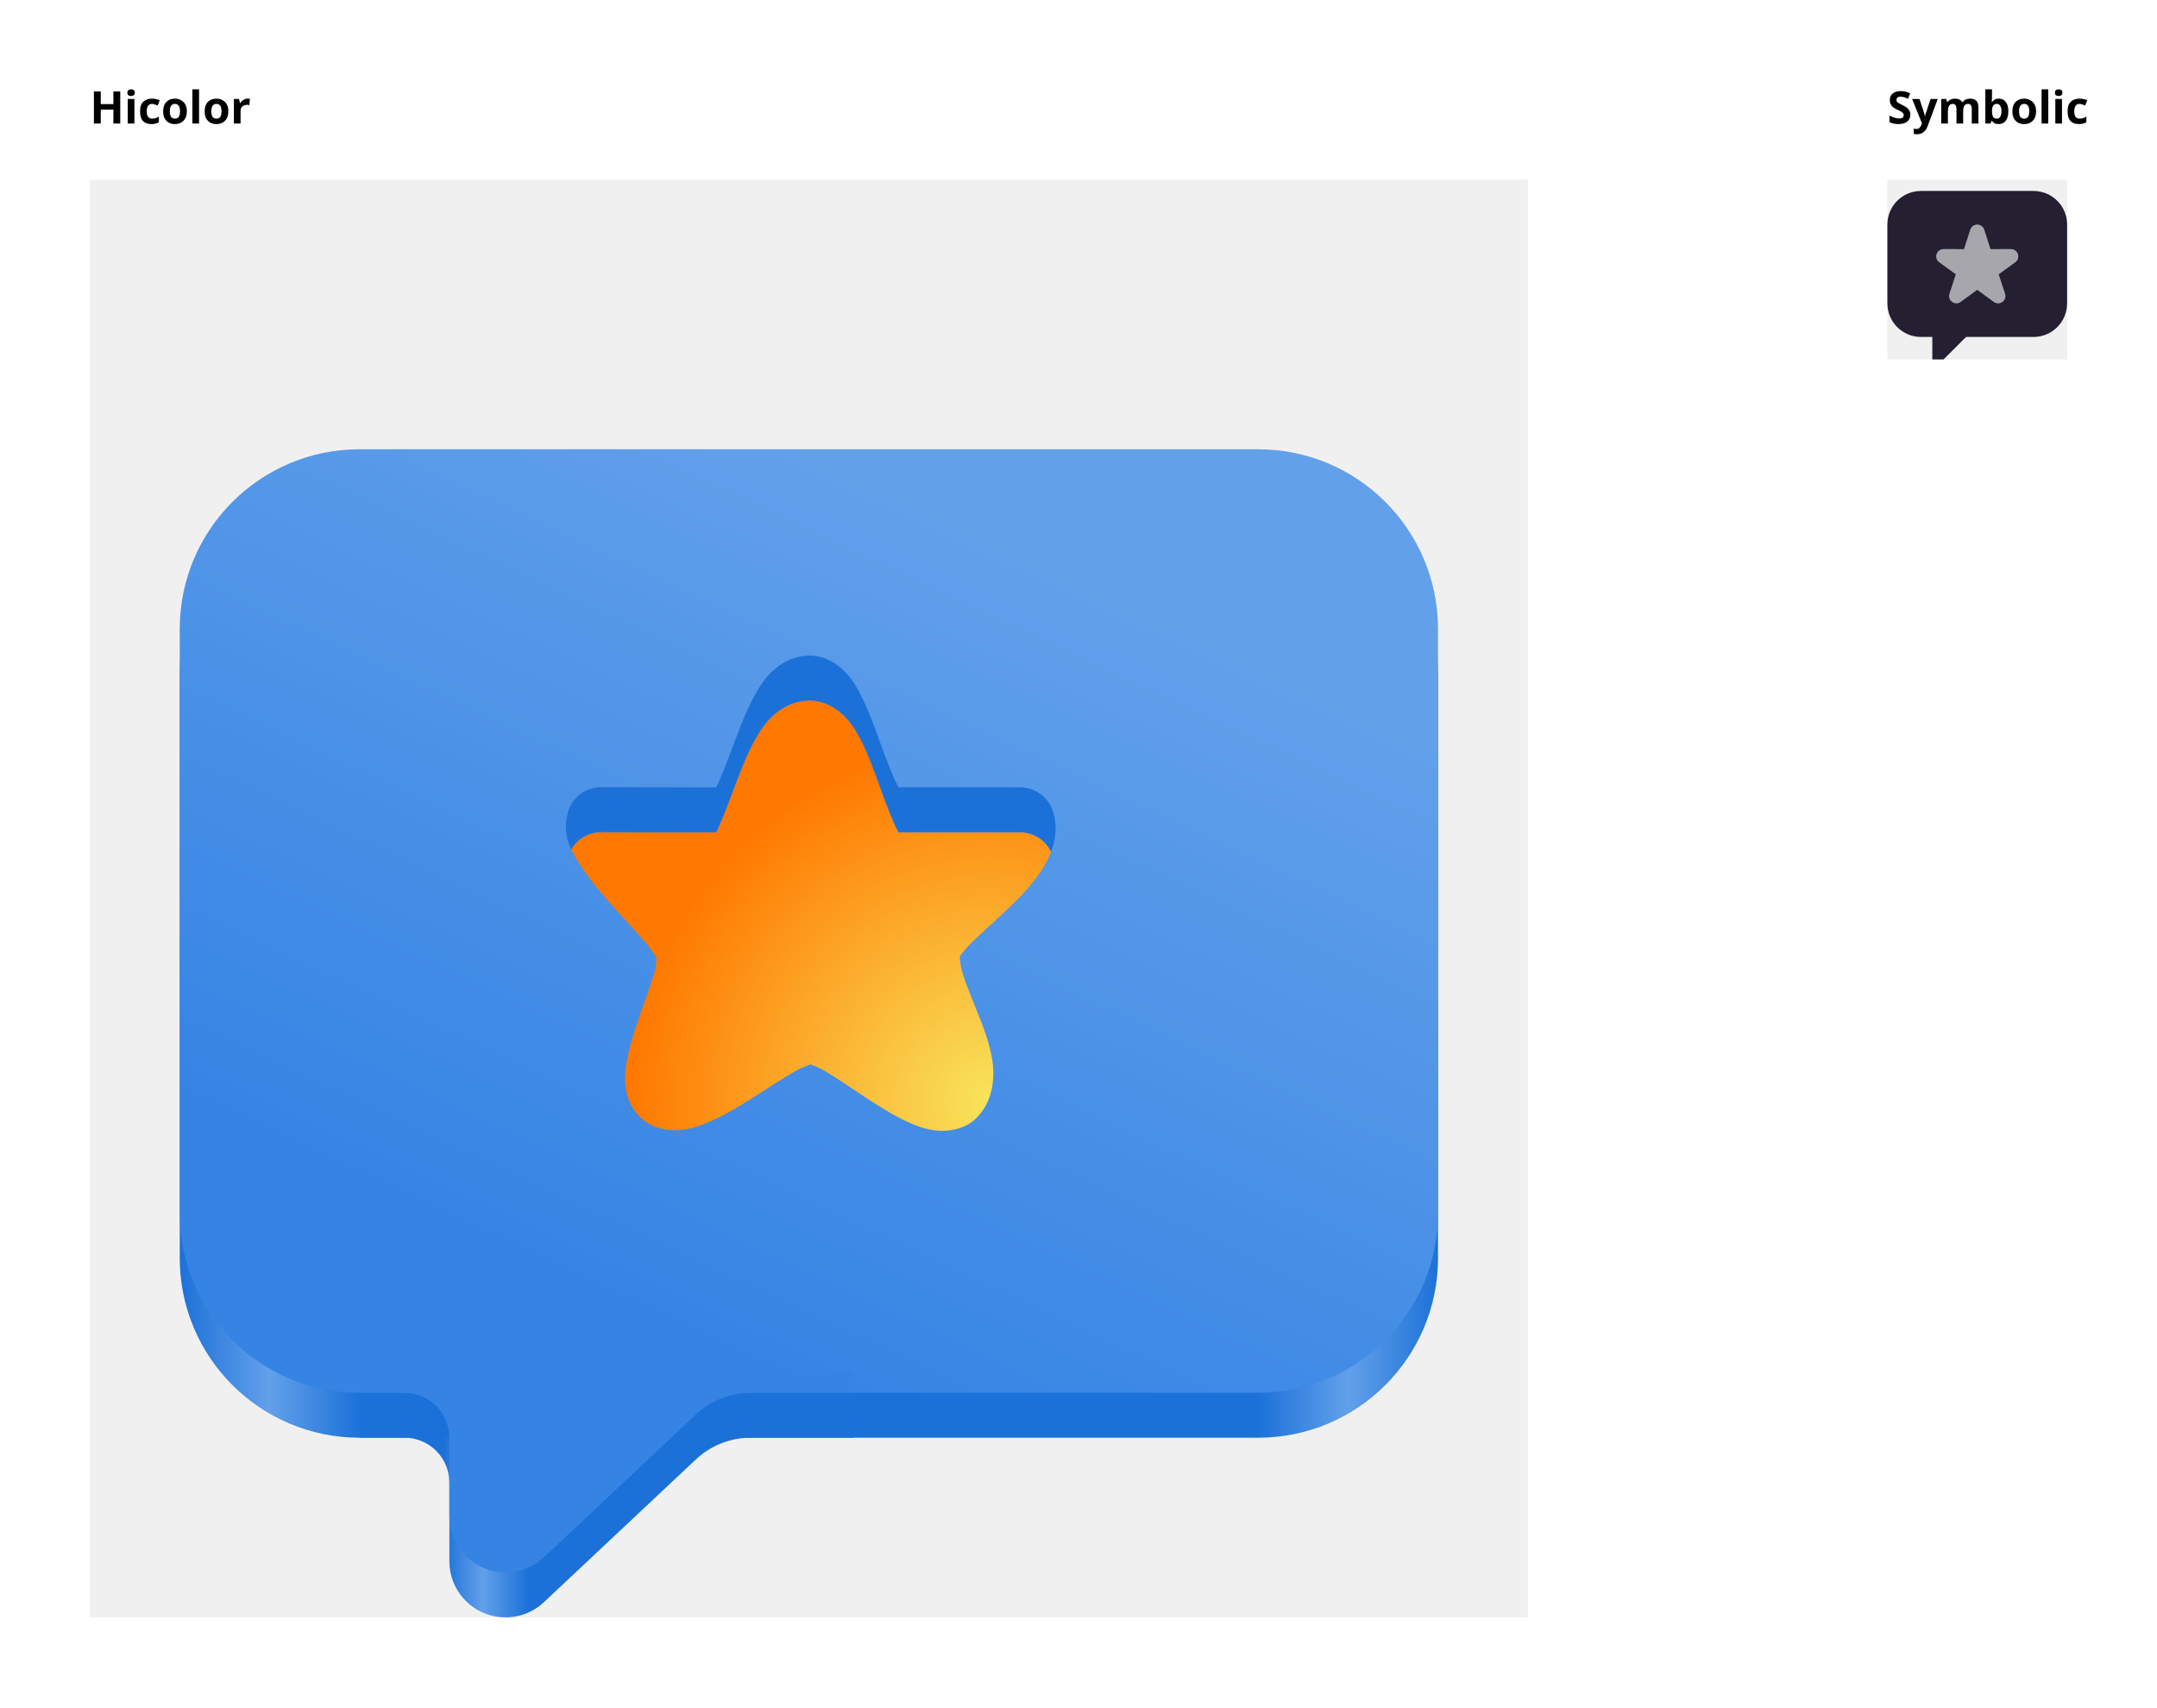
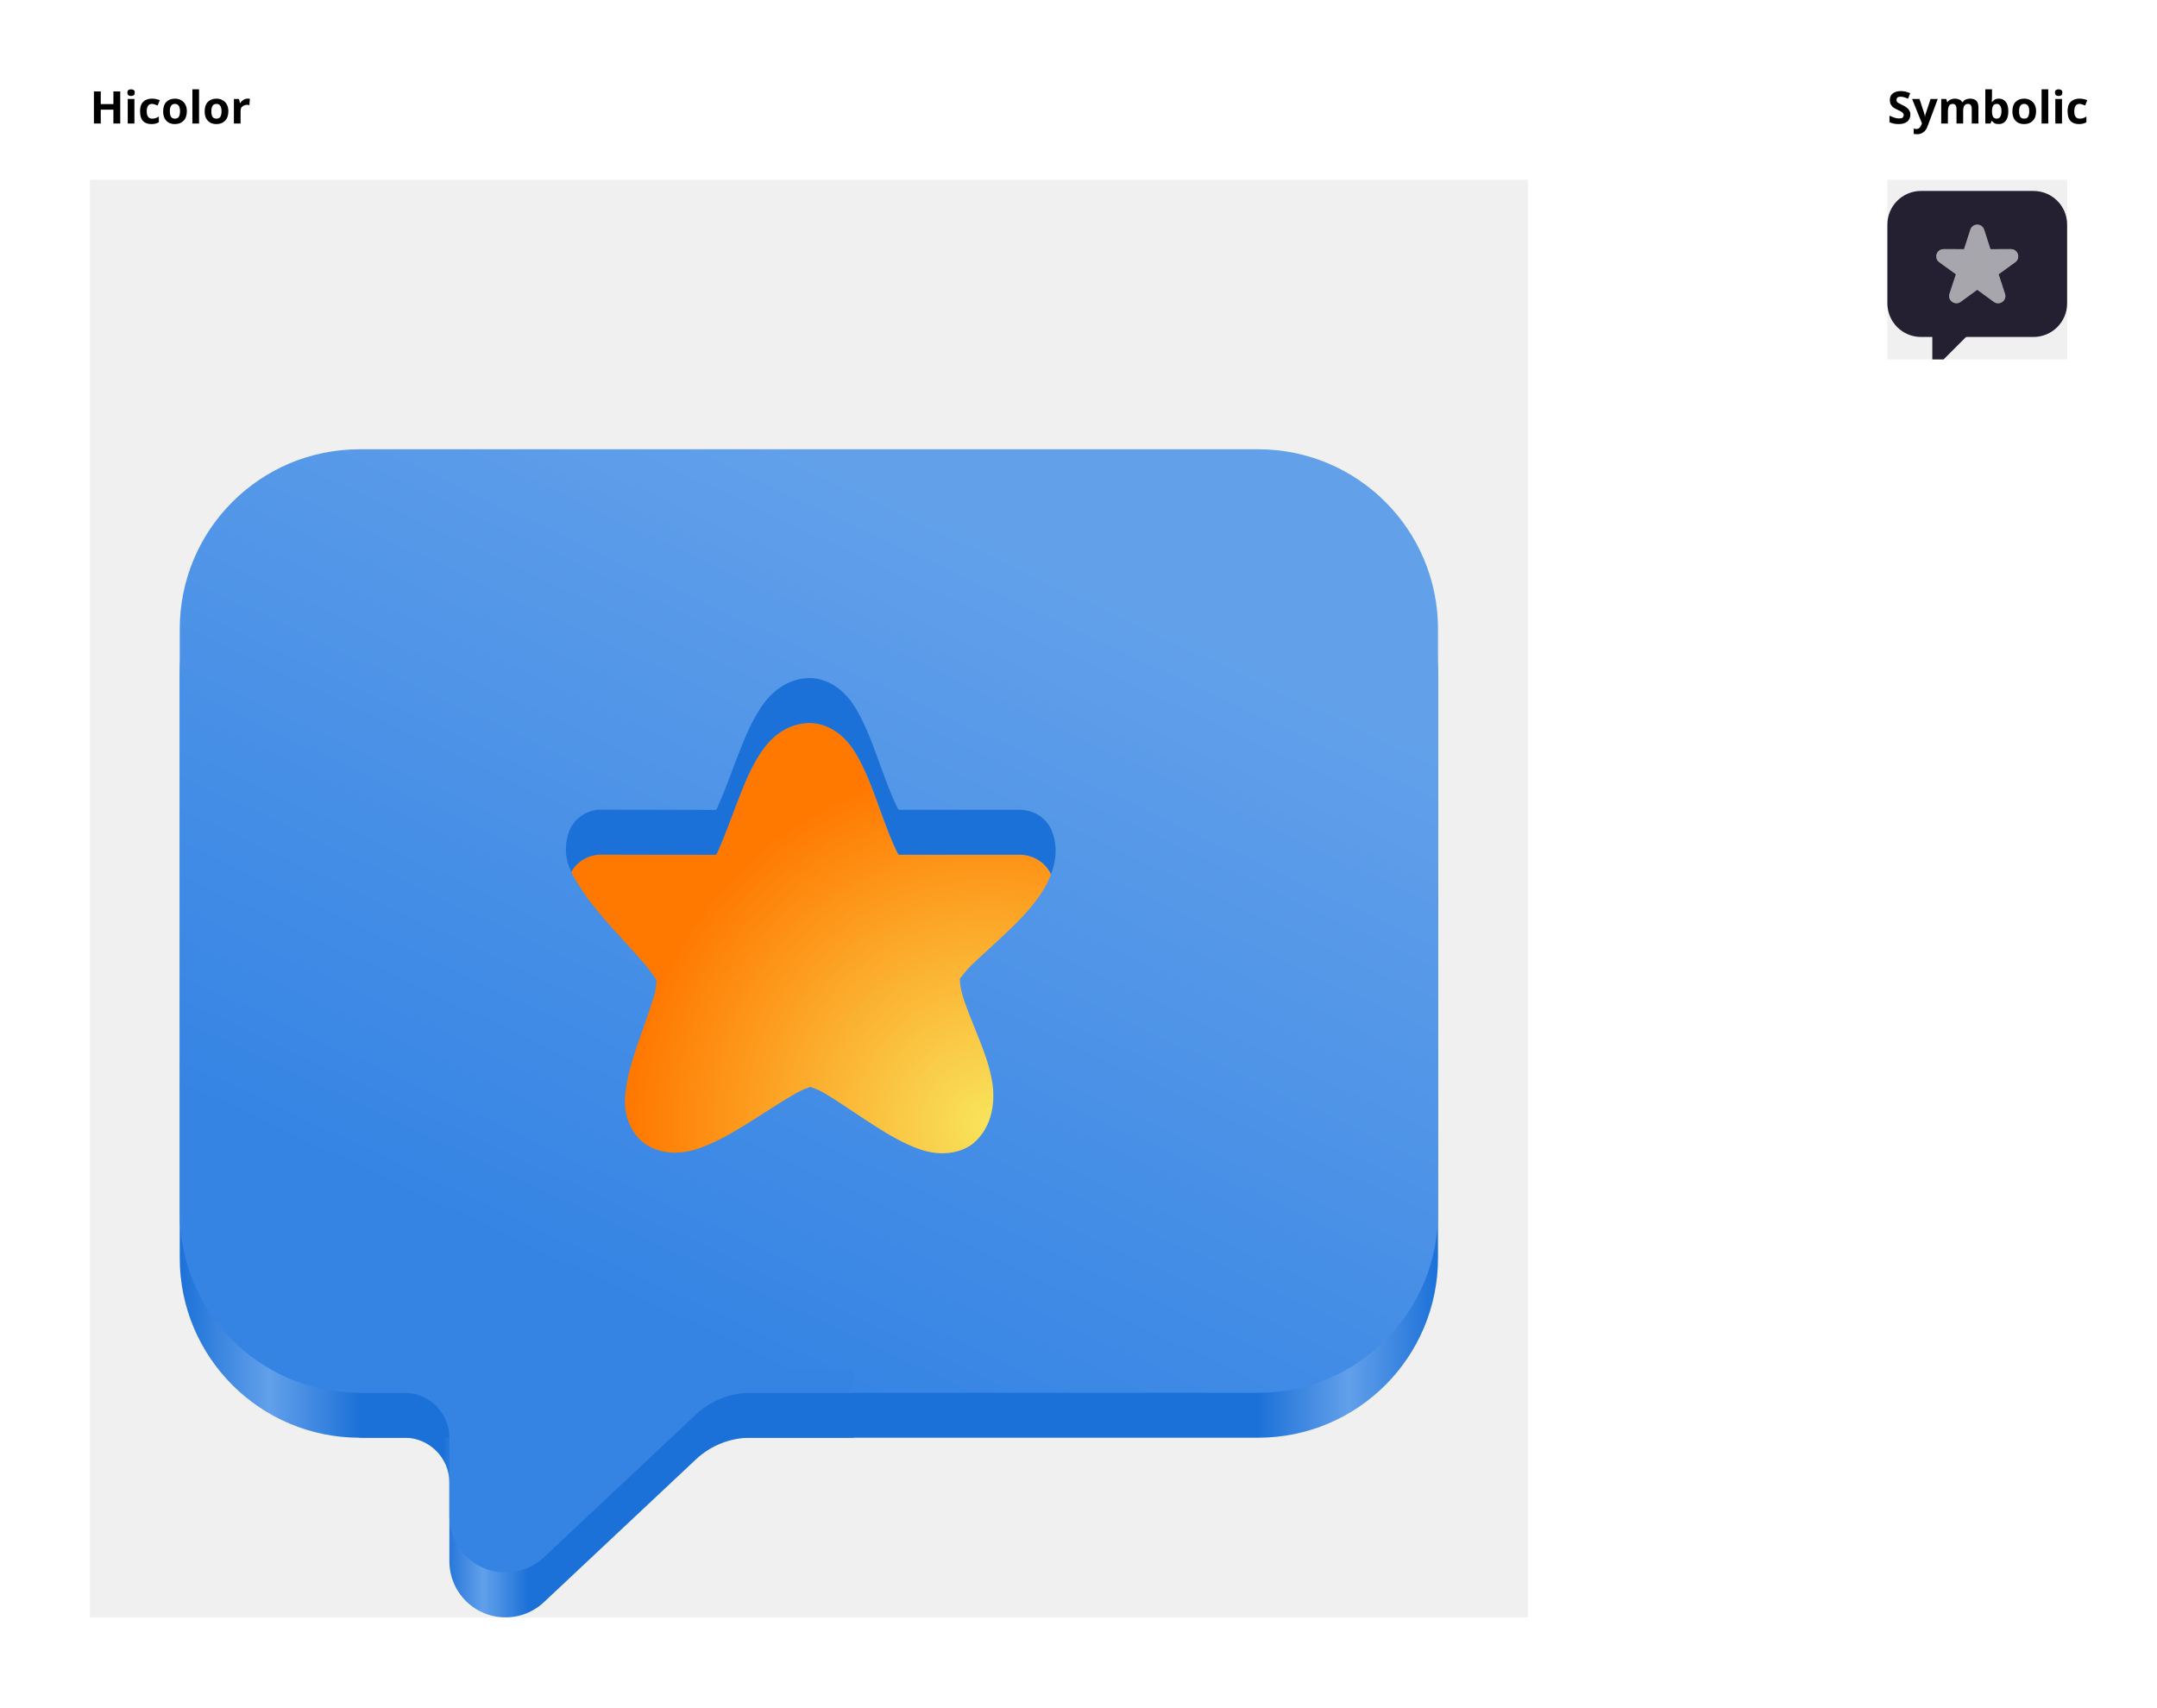
<svg xmlns="http://www.w3.org/2000/svg" xmlns:xlink="http://www.w3.org/1999/xlink" width="192" height="152" id="svg11300" version="1.0" style="display:inline;enable-background:new" viewBox="0 0 192 152">
  <defs id="defs3">
    <linearGradient id="linearGradient5678">
      <stop style="stop-color:#f8e45c;stop-opacity:1;" offset="0" id="stop5676" />
      <stop style="stop-color:#ff7800;stop-opacity:1;" offset="1" id="stop5674" />
    </linearGradient>
    <linearGradient id="linearGradient3036">
      <stop style="stop-color:#1c71d8;stop-opacity:1;" offset="0" id="stop3030" />
      <stop style="stop-color:#62a0ea;stop-opacity:1;" offset="0.469" id="stop3032" />
      <stop style="stop-color:#1c71d8;stop-opacity:1;" offset="1" id="stop3034" />
    </linearGradient>
    <linearGradient id="linearGradient2804">
      <stop style="stop-color:#3584e4;stop-opacity:1;" offset="0" id="stop2800" />
      <stop style="stop-color:#62a0ea;stop-opacity:1;" offset="1" id="stop2802" />
    </linearGradient>
    <linearGradient id="linearGradient2727">
      <stop style="stop-color:#1c71d8;stop-opacity:1;" offset="0" id="stop2719" />
      <stop style="stop-color:#62a0ea;stop-opacity:1;" offset="0.071" id="stop2721" />
      <stop style="stop-color:#1c71d8;stop-opacity:1;" offset="0.143" id="stop2723" />
      <stop style="stop-color:#1c71d8;stop-opacity:1;" offset="0.857" id="stop2739" />
      <stop style="stop-color:#62a0ea;stop-opacity:1;" offset="0.929" id="stop2741" />
      <stop style="stop-color:#1c71d8;stop-opacity:1;" offset="1" id="stop2725" />
    </linearGradient>
    <linearGradient xlink:href="#linearGradient3036" id="linearGradient7144" x1="31.463" y1="285.997" x2="39" y2="285.997" gradientUnits="userSpaceOnUse" />
    <linearGradient xlink:href="#linearGradient2727" id="linearGradient2717" x1="128" y1="242" x2="240" y2="242" gradientUnits="userSpaceOnUse" gradientTransform="translate(-120)" />
    <linearGradient xlink:href="#linearGradient2804" id="linearGradient2749" x1="48" y1="272" x2="80" y2="204" gradientUnits="userSpaceOnUse" />
-     <radialGradient xlink:href="#linearGradient5678" id="radialGradient1503" cx="93.339" cy="259.469" fx="93.339" fy="259.469" r="21.355" gradientTransform="matrix(0,-1.498446,1.498444,0,-308.7996,393.8632)" gradientUnits="userSpaceOnUse" />
+     <radialGradient xlink:href="#linearGradient5678" id="radialGradient1503" cx="93.339" cy="259.469" fx="93.339" fy="259.469" r="21.355" gradientTransform="matrix(0,-1.498446,1.498444,0,-308.7996,395.8632)" gradientUnits="userSpaceOnUse" />
  </defs>
  <g id="layer1" style="display:inline" transform="translate(8,-156)">
    <g id="layer4" style="display:inline">
      <rect y="172" x="9.2651362e-08" height="128" width="128" id="hicolor" style="display:inline;overflow:visible;visibility:visible;fill:#f0f0f0;fill-opacity:0;fill-rule:nonzero;stroke:none;stroke-width:0.5;marker:none;enable-background:accumulate" />
      <rect style="display:inline;overflow:visible;visibility:visible;fill:#f0f0f0;fill-opacity:0;fill-rule:nonzero;stroke:none;stroke-width:0.5;marker:none;enable-background:accumulate" id="symbolic" width="16" height="16" x="160" y="172" />
    </g>
    <g id="layer2" style="display:inline">
      <g style="display:inline;fill:#000000;enable-background:new" transform="matrix(7.991171,0,0,8.003641,-167.7909,-4846.078)" id="g12027" />
      <rect style="display:inline;overflow:visible;visibility:visible;fill:#f0f0f0;fill-opacity:1;fill-rule:nonzero;stroke:none;stroke-width:0.5;marker:none;enable-background:accumulate" id="128" width="128" height="128" x="9.2651362e-08" y="172" />
      <g id="g883" style="fill:none;fill-opacity:0.251;stroke:#a579b3;stroke-opacity:1" transform="translate(-24,24)" />
      <g id="g900" style="fill:none;fill-opacity:0.251;stroke:#a579b3;stroke-opacity:1" transform="translate(-24,24)" />
      <rect y="172" x="160" height="16" width="16" id="16" style="display:inline;overflow:visible;visibility:visible;fill:#f0f0f0;fill-opacity:1;fill-rule:nonzero;stroke:none;stroke-width:0.5;marker:none;enable-background:accumulate" />
      <text xml:space="preserve" style="font-style:normal;font-variant:normal;font-weight:bold;font-stretch:normal;font-size:4px;line-height:125%;font-family:Cantarell;-inkscape-font-specification:'Cantarell, Bold';text-align:start;writing-mode:lr-tb;text-anchor:start;display:inline;fill:#000000;fill-opacity:1;stroke:none;stroke-width:0.333;enable-background:new" x="0" y="167" id="text863">
        <tspan style="font-size:4px;stroke-width:0.333" id="tspan861" x="0" y="167">Hicolor</tspan>
      </text>
      <text id="text867" y="167" x="160" style="font-style:normal;font-variant:normal;font-weight:bold;font-stretch:normal;font-size:4px;line-height:125%;font-family:Cantarell;-inkscape-font-specification:'Cantarell, Bold';text-align:start;writing-mode:lr-tb;text-anchor:start;display:inline;fill:#000000;fill-opacity:1;stroke:none;stroke-width:0.333;enable-background:new" xml:space="preserve">
        <tspan y="167" x="160" id="tspan865" style="font-size:4px;stroke-width:0.333">Symbolic</tspan>
      </text>
    </g>
    <g id="layer9" style="display:inline">
      <path id="path4021" style="display:inline;fill:url(#linearGradient7144);fill-opacity:1;fill-rule:evenodd;stroke:none;stroke-width:1px;stroke-linecap:butt;stroke-linejoin:miter;stroke-opacity:1;enable-background:new" d="m 24,272 v 12 h 4 A 4,4 45 0 1 32,288 V 295 a 4.996,4.996 23.392 0 0 8.417,3.641 L 53.942,285.934 A 7.13,7.13 158.392 0 1 58.824,284 H 68 v -12 z" />
      <rect style="fill:url(#linearGradient2717);fill-opacity:1;stroke:none;stroke-width:16;stroke-linecap:square;stroke-linejoin:round;stroke-opacity:0.129;paint-order:markers stroke fill" id="rect2709" width="112" height="84" x="8" y="200" rx="16" ry="16" />
      <rect style="fill:url(#linearGradient2749);fill-opacity:1;stroke:none;stroke-width:16;stroke-linecap:square;stroke-linejoin:round;stroke-opacity:0.129;paint-order:markers stroke fill" id="rect1118" width="112" height="84" x="8" y="196" rx="16" ry="16" />
      <path id="path533" style="display:inline;fill:#3584e4;fill-opacity:1;fill-rule:evenodd;stroke:none;stroke-width:1px;stroke-linecap:butt;stroke-linejoin:miter;stroke-opacity:1;enable-background:new" d="m 24,278 v 2 h 4 A 4,4 45 0 1 32,284 V 291 a 4.996,4.996 23.392 0 0 8.417,3.641 L 53.942,281.934 A 7.13,7.13 158.392 0 1 58.824,280 H 68 v -2 z" />
-       <path id="path886" style="fill:url(#radialGradient1503);stroke-width:3;fill-opacity:1" d="m 63.918,218.363 v 0.012 c -1.289,0.035 -2.332,0.645 -3.012,1.242 -0.668,0.598 -1.102,1.219 -1.488,1.863 -0.773,1.289 -1.324,2.707 -1.863,4.113 -0.539,1.395 -1.031,2.789 -1.488,3.809 -0.246,0.562 -0.188,0.48 -0.34,0.703 l -10.184,-0.023 c -1.149,-0.01 -2.168,0.603 -2.697,1.543 0.254,0.539 0.574,1.026 0.869,1.488 0.809,1.254 1.828,2.438 2.859,3.598 1.031,1.148 2.063,2.25 2.848,3.164 0.489,0.578 0.839,1.118 1.025,1.396 -0.022,0.217 -0.032,0.741 -0.205,1.334 -0.14,0.48 -0.329,1.043 -0.533,1.635 -0.239,0.695 -0.502,1.432 -0.768,2.186 -0.48,1.406 -0.961,2.824 -1.195,4.289 -0.117,0.727 -0.187,1.477 -0.023,2.355 0.04,0.234 0.108,0.487 0.203,0.748 v 0 c 0.267,0.733 0.763,1.52 1.566,2.064 1.078,0.727 2.32,0.809 3.223,0.703 0.914,-0.106 1.641,-0.375 2.355,-0.68 1.441,-0.609 2.789,-1.453 4.125,-2.297 1.324,-0.844 2.625,-1.688 3.645,-2.273 0.514,-0.292 1.012,-0.468 1.301,-0.57 0.274,0.1 0.752,0.271 1.242,0.559 0.996,0.586 2.25,1.453 3.551,2.309 1.301,0.844 2.602,1.699 4.008,2.32 0.691,0.305 1.418,0.586 2.332,0.691 0.914,0.106 2.203,-10e-6 3.281,-0.785 0.117,-0.094 0.234,-0.199 0.34,-0.305 0.627,-0.622 1.014,-1.341 1.244,-2.076 v 0 c 0.338,-1.078 0.332,-2.196 0.186,-3.115 -0.246,-1.535 -0.797,-2.918 -1.324,-4.242 -0.267,-0.67 -0.535,-1.321 -0.77,-1.928 -0.23,-0.593 -0.427,-1.142 -0.566,-1.623 -0.242,-0.836 -0.223,-1.325 -0.221,-1.455 0.105,-0.095 0.482,-0.66 1.076,-1.229 0.82,-0.797 1.945,-1.781 3.07,-2.859 1.125,-1.066 2.25,-2.203 3.141,-3.574 0.309,-0.479 0.6,-1.028 0.826,-1.621 -0.495,-1.045 -1.563,-1.727 -2.771,-1.738 H 71.992 c -0.059,-0.094 -0.058,-0.07 -0.117,-0.199 -0.434,-0.832 -0.961,-2.238 -1.5,-3.703 -0.527,-1.477 -1.078,-3.012 -1.793,-4.395 -0.363,-0.691 -0.75,-1.359 -1.395,-2.016 -0.645,-0.668 -1.781,-1.441 -3.27,-1.418 z" />
-       <path style="stroke-width:3;fill:#1c71d8" d="m 63.918,214.363 v 0.012 c -1.289,0.035 -2.332,0.645 -3.012,1.242 -0.668,0.598 -1.102,1.219 -1.488,1.863 -0.773,1.289 -1.324,2.707 -1.863,4.113 -0.539,1.395 -1.031,2.789 -1.488,3.809 -0.246,0.562 -0.188,0.48 -0.34,0.703 l -10.184,-0.023 c -1.359,-0.012 -2.543,0.844 -2.941,2.086 -0.439,1.421 -0.197,2.519 0.244,3.457 0.53,-0.94 1.548,-1.553 2.697,-1.543 l 10.184,0.023 c 0.152,-0.223 0.094,-0.141 0.34,-0.703 0.457,-1.02 0.949,-2.414 1.488,-3.809 0.539,-1.406 1.09,-2.824 1.863,-4.113 0.387,-0.645 0.82,-1.266 1.488,-1.863 0.68,-0.598 1.723,-1.207 3.012,-1.242 v -0.012 c 1.488,-0.023 2.625,0.75 3.27,1.418 0.645,0.656 1.031,1.324 1.395,2.016 0.715,1.383 1.266,2.918 1.793,4.395 0.539,1.465 1.066,2.871 1.5,3.703 0.059,0.129 0.059,0.106 0.117,0.199 h 10.793 c 1.208,0.011 2.277,0.693 2.771,1.738 0.425,-1.117 0.601,-2.403 0.111,-3.758 -0.434,-1.184 -1.582,-1.969 -2.883,-1.98 H 71.992 c -0.059,-0.094 -0.058,-0.07 -0.117,-0.199 -0.434,-0.832 -0.961,-2.238 -1.5,-3.703 -0.527,-1.477 -1.078,-3.012 -1.793,-4.395 -0.363,-0.691 -0.75,-1.359 -1.395,-2.016 -0.645,-0.668 -1.781,-1.441 -3.27,-1.418 z" id="path434" />
+       <path id="path886" style="fill:url(#radialGradient1503);fill-opacity:1;stroke-width:3" d="m 63.918,220.363 v 0.012 c -1.289,0.035 -2.332,0.645 -3.012,1.242 -0.668,0.598 -1.102,1.219 -1.488,1.863 -0.773,1.289 -1.324,2.707 -1.863,4.113 -0.539,1.395 -1.031,2.789 -1.488,3.809 -0.246,0.562 -0.188,0.48 -0.34,0.703 l -10.184,-0.023 c -1.149,-0.01 -2.168,0.603 -2.697,1.543 0.254,0.539 0.574,1.026 0.869,1.488 0.809,1.254 1.828,2.438 2.859,3.598 1.031,1.148 2.063,2.25 2.848,3.164 0.489,0.578 0.839,1.118 1.025,1.396 -0.022,0.217 -0.032,0.741 -0.205,1.334 -0.14,0.48 -0.329,1.043 -0.533,1.635 -0.239,0.695 -0.502,1.432 -0.768,2.186 -0.48,1.406 -0.961,2.824 -1.195,4.289 -0.117,0.727 -0.187,1.477 -0.023,2.355 0.04,0.234 0.108,0.487 0.203,0.748 v 0 c 0.267,0.733 0.763,1.52 1.566,2.064 1.078,0.727 2.32,0.809 3.223,0.703 0.914,-0.106 1.641,-0.375 2.355,-0.68 1.441,-0.609 2.789,-1.453 4.125,-2.297 1.324,-0.844 2.625,-1.688 3.645,-2.273 0.514,-0.292 1.012,-0.468 1.301,-0.57 0.274,0.1 0.752,0.271 1.242,0.559 0.996,0.586 2.25,1.453 3.551,2.309 1.301,0.844 2.602,1.699 4.008,2.32 0.691,0.305 1.418,0.586 2.332,0.691 0.914,0.106 2.203,-10e-6 3.281,-0.785 0.117,-0.094 0.234,-0.199 0.34,-0.305 0.627,-0.622 1.014,-1.341 1.244,-2.076 v 0 c 0.338,-1.078 0.332,-2.196 0.186,-3.115 -0.246,-1.535 -0.797,-2.918 -1.324,-4.242 -0.267,-0.67 -0.535,-1.321 -0.77,-1.928 -0.23,-0.593 -0.427,-1.142 -0.566,-1.623 -0.242,-0.836 -0.223,-1.325 -0.221,-1.455 0.105,-0.095 0.482,-0.66 1.076,-1.229 0.82,-0.797 1.945,-1.781 3.07,-2.859 1.125,-1.066 2.25,-2.203 3.141,-3.574 0.309,-0.479 0.6,-1.028 0.826,-1.621 -0.495,-1.045 -1.563,-1.727 -2.771,-1.738 H 71.992 c -0.059,-0.094 -0.058,-0.07 -0.117,-0.199 -0.434,-0.832 -0.961,-2.238 -1.5,-3.703 -0.527,-1.477 -1.078,-3.012 -1.793,-4.395 -0.363,-0.691 -0.75,-1.359 -1.395,-2.016 -0.645,-0.668 -1.781,-1.441 -3.27,-1.418 z" />
+       <path style="fill:#1c71d8;stroke-width:3" d="m 63.918,216.363 v 0.012 c -1.289,0.035 -2.332,0.645 -3.012,1.242 -0.668,0.598 -1.102,1.219 -1.488,1.863 -0.773,1.289 -1.324,2.707 -1.863,4.113 -0.539,1.395 -1.031,2.789 -1.488,3.809 -0.246,0.562 -0.188,0.48 -0.34,0.703 l -10.184,-0.023 c -1.359,-0.012 -2.543,0.844 -2.941,2.086 -0.439,1.421 -0.197,2.519 0.244,3.457 0.53,-0.94 1.548,-1.553 2.697,-1.543 l 10.184,0.023 c 0.152,-0.223 0.094,-0.141 0.34,-0.703 0.457,-1.02 0.949,-2.414 1.488,-3.809 0.539,-1.406 1.09,-2.824 1.863,-4.113 0.387,-0.645 0.82,-1.266 1.488,-1.863 0.68,-0.598 1.723,-1.207 3.012,-1.242 v -0.012 c 1.488,-0.023 2.625,0.75 3.27,1.418 0.645,0.656 1.031,1.324 1.395,2.016 0.715,1.383 1.266,2.918 1.793,4.395 0.539,1.465 1.066,2.871 1.5,3.703 0.059,0.129 0.059,0.106 0.117,0.199 h 10.793 c 1.208,0.011 2.277,0.693 2.771,1.738 0.425,-1.117 0.601,-2.403 0.111,-3.758 -0.434,-1.184 -1.582,-1.969 -2.883,-1.98 H 71.992 c -0.059,-0.094 -0.058,-0.07 -0.117,-0.199 -0.434,-0.832 -0.961,-2.238 -1.5,-3.703 -0.527,-1.477 -1.078,-3.012 -1.793,-4.395 -0.363,-0.691 -0.75,-1.359 -1.395,-2.016 -0.645,-0.668 -1.781,-1.441 -3.27,-1.418 z" id="path434" />
      <path id="path15576" style="fill:#241f31" d="M 163 173 C 161.338 173 160 174.338 160 176 L 160 183 C 160 184.662 161.338 186 163 186 L 165 186 L 169.559 186 L 173 186 C 174.662 186 176 184.662 176 183 L 176 176 C 176 174.338 174.662 173 173 173 L 169.488 173 L 165 173 L 163 173 z M 168 175.998 C 168.28 175.998 168.527 176.179 168.613 176.445 L 169.174 178.184 L 171 178.18 C 171.626 178.179 171.887 178.981 171.379 179.348 L 169.9 180.418 L 170.469 182.152 C 170.667 182.749 169.981 183.247 169.475 182.875 L 168 181.797 L 166.525 182.873 C 166.02 183.243 165.337 182.748 165.531 182.152 L 166.1 180.418 L 164.621 179.348 C 164.113 178.981 164.374 178.179 165 178.18 L 166.826 178.184 L 167.387 176.445 C 167.473 176.179 167.72 175.998 168 175.998 z " />
      <path style="fill:#241f31" d="m 164,184 v 4 h 1 l 4,-4 z" id="path15578" />
      <path id="path435" style="fill:#241f31;fill-opacity:0.35" d="m 168,175.997 c 0.28,3e-4 0.527,0.181 0.613,0.447 l 0.561,1.738 1.826,-0.004 c 0.626,-9.9e-4 0.886,0.801 0.379,1.168 l -1.479,1.07 0.568,1.734 c 0.198,0.597 -0.488,1.095 -0.994,0.723 L 168,181.796 l -1.475,1.076 c -0.506,0.37 -1.189,-0.125 -0.994,-0.721 l 0.568,-1.734 -1.479,-1.07 c -0.508,-0.367 -0.247,-1.169 0.379,-1.168 l 1.826,0.004 0.561,-1.738 c 0.086,-0.266 0.333,-0.447 0.613,-0.447 z" />
    </g>
    <g id="layer3" style="display:none">
      <circle cx="64" cy="236" r="59.504" id="circle2892" style="display:inline;opacity:0.1;vector-effect:none;fill:none;fill-opacity:1;stroke:#000000;stroke-width:0.99;stroke-linecap:butt;stroke-linejoin:miter;stroke-miterlimit:4;stroke-dasharray:0.99, 0.99;stroke-dashoffset:0;stroke-opacity:1;marker:none;marker-start:none;marker-mid:none;marker-end:none;paint-order:normal;enable-background:new" />
      <rect ry="7.929" rx="8.701" y="180.495" x="20.495" height="111.01" width="87.01" id="rect2894" style="display:inline;opacity:0.1;vector-effect:none;fill:none;fill-opacity:1;stroke:#000000;stroke-width:0.99;stroke-linecap:butt;stroke-linejoin:miter;stroke-miterlimit:4;stroke-dasharray:0.99, 0.99;stroke-dashoffset:0;stroke-opacity:1;marker:none;marker-start:none;marker-mid:none;marker-end:none;paint-order:normal;enable-background:new" />
      <rect ry="7.924" rx="7.924" y="184.495" x="12.495" height="103.01" width="103.01" id="rect2896" style="display:inline;opacity:0.1;vector-effect:none;fill:none;fill-opacity:1;stroke:#000000;stroke-width:0.99;stroke-linecap:butt;stroke-linejoin:miter;stroke-miterlimit:4;stroke-dasharray:0.99, 0.99;stroke-dashoffset:0;stroke-opacity:1;marker:none;marker-start:none;marker-mid:none;marker-end:none;paint-order:normal;enable-background:new" />
      <rect ry="8.701" rx="7.929" y="200.495" x="8.495" height="87.01" width="111.01" id="rect2898" style="display:inline;opacity:0.1;vector-effect:none;fill:none;fill-opacity:1;stroke:#000000;stroke-width:0.99;stroke-linecap:butt;stroke-linejoin:miter;stroke-miterlimit:4;stroke-dasharray:0.99, 0.99;stroke-dashoffset:0;stroke-opacity:1;marker:none;marker-start:none;marker-mid:none;marker-end:none;paint-order:normal;enable-background:new" />
      <path id="path2900" d="M 2.6203015e-5,289 H 128" style="display:inline;fill:none;stroke:#62a0ea;stroke-width:2;stroke-linecap:butt;stroke-linejoin:miter;stroke-miterlimit:4;stroke-dasharray:none;stroke-opacity:1;enable-background:new" />
    </g>
  </g>
</svg>
